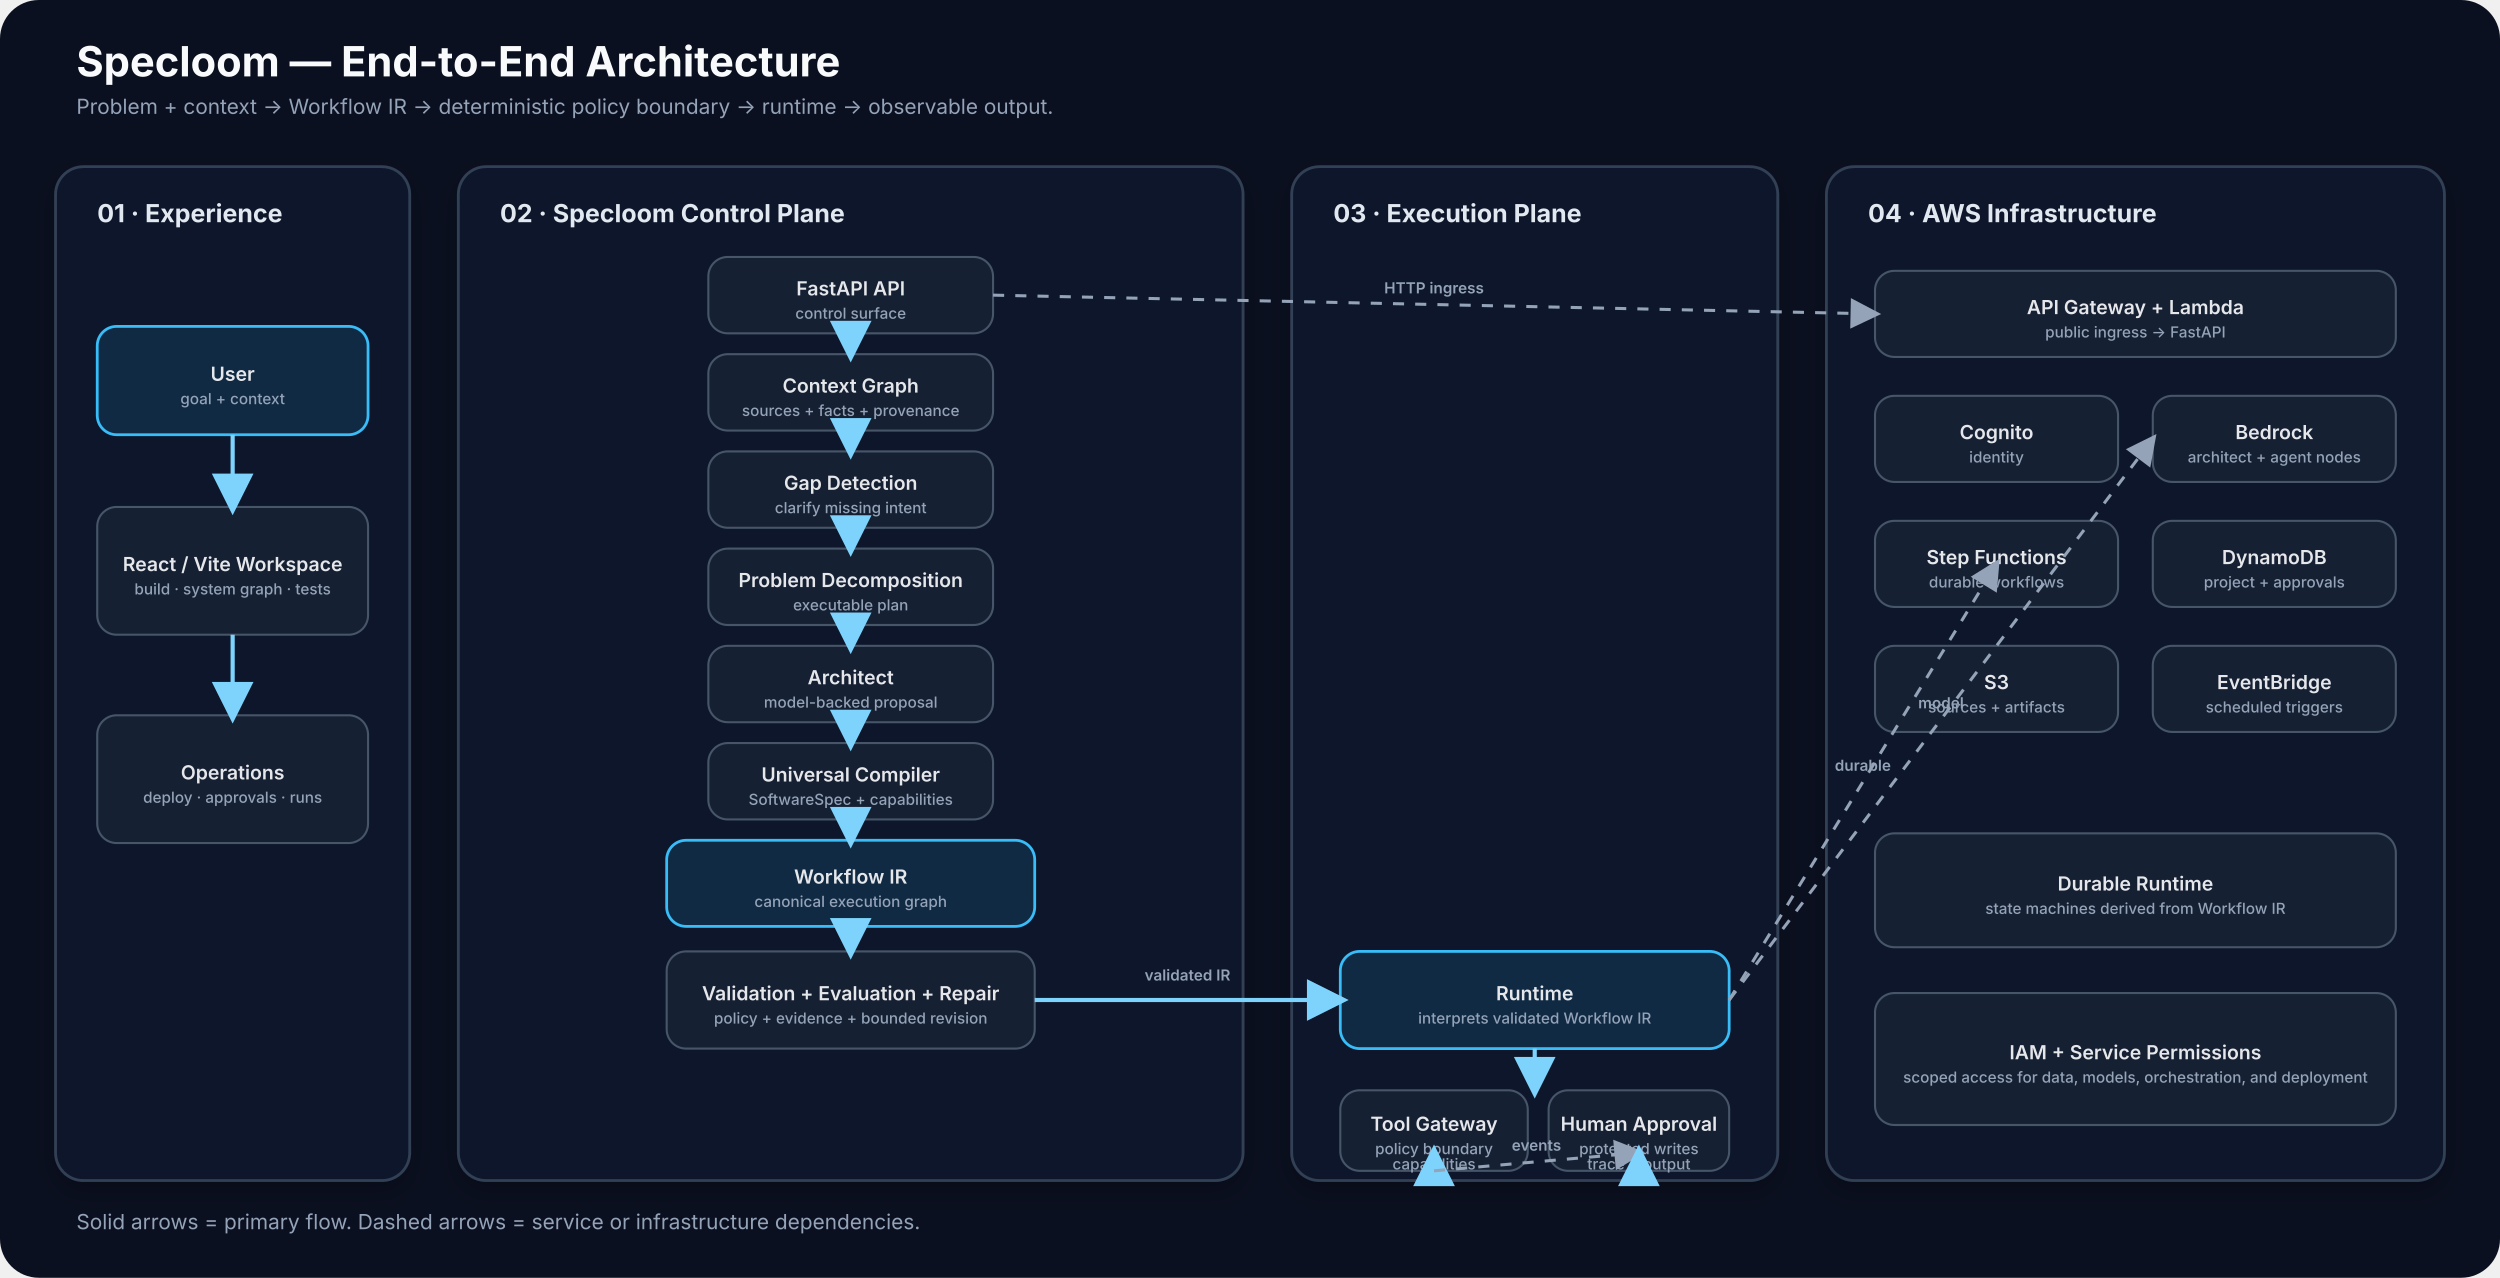
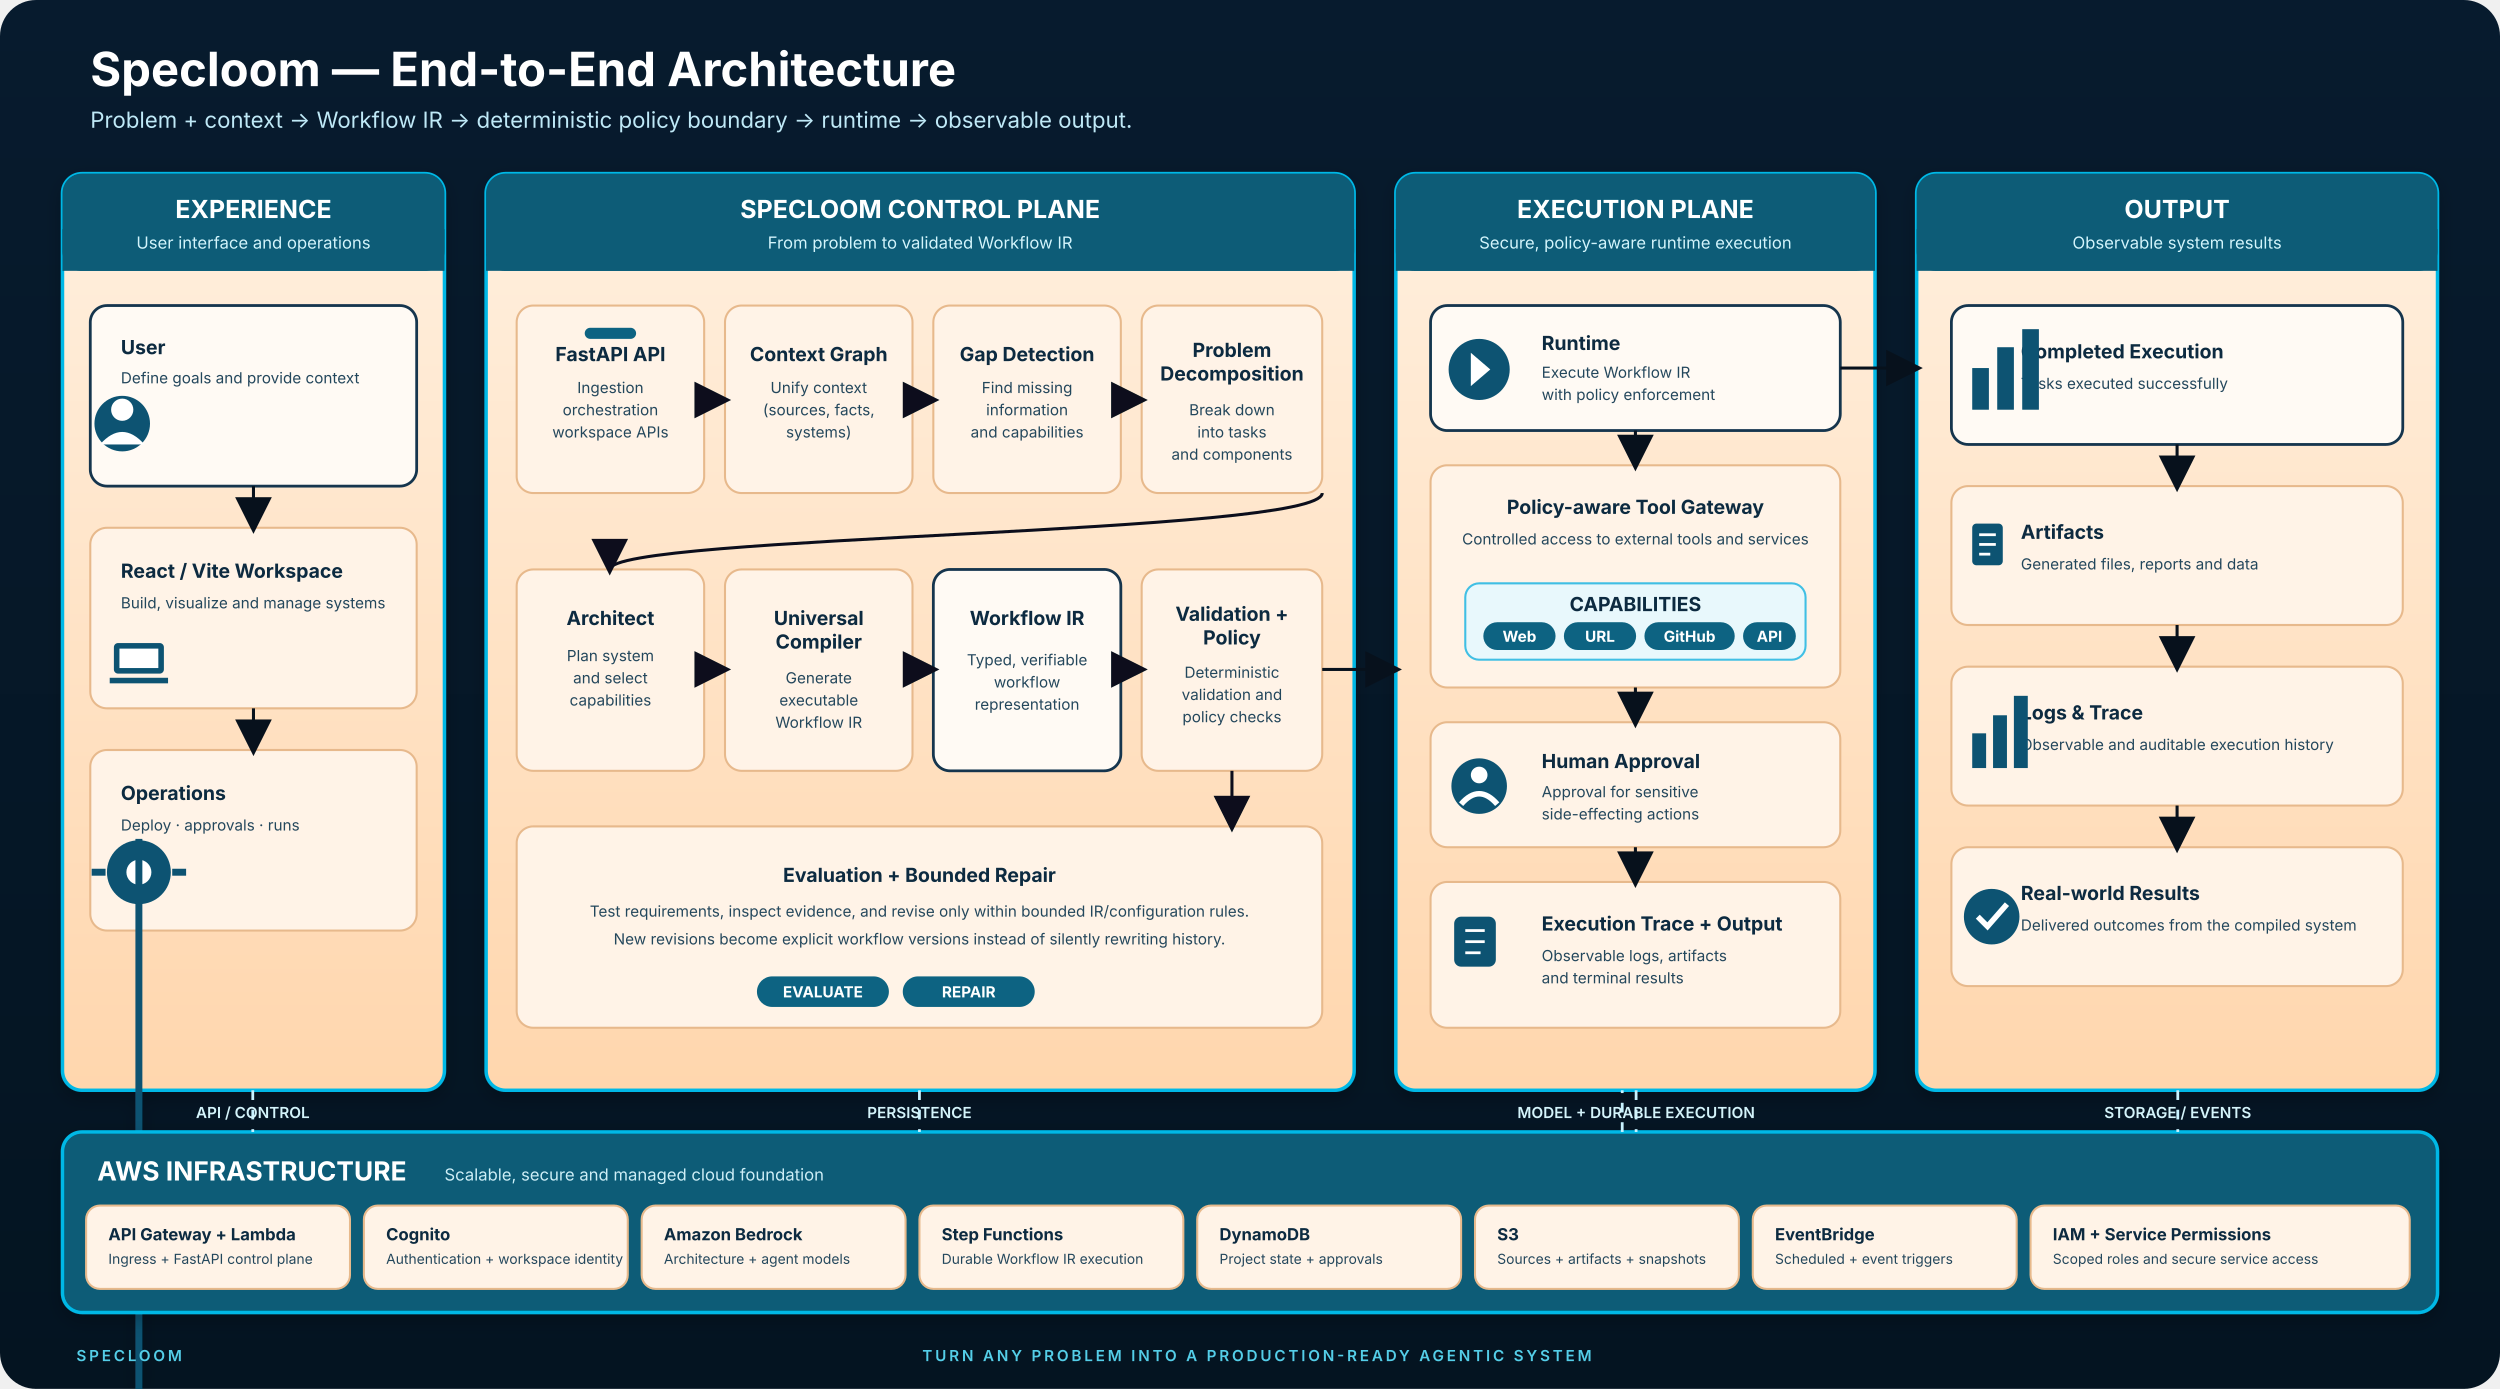
- <svg xmlns="http://www.w3.org/2000/svg" width="1800" height="920" viewBox="0 0 1800 920" role="img" aria-labelledby="title desc">
+ <svg xmlns="http://www.w3.org/2000/svg" width="1800" height="1000" viewBox="0 0 1800 1000" role="img" aria-labelledby="title desc">
  <defs>
+     <linearGradient id="bg" x1="0" y1="0" x2="0" y2="1">
+       <stop offset="0" stop-color="#071b2e" />
+       <stop offset="1" stop-color="#041421" />
+     </linearGradient>
+     <linearGradient id="peach" x1="0" y1="0" x2="0" y2="1">
+       <stop offset="0" stop-color="#fff0df" />
+       <stop offset="1" stop-color="#ffd6ad" />
+     </linearGradient>
    <filter id="shadow" x="-20%" y="-20%" width="140%" height="140%">
-       <feDropShadow dx="0" dy="7" stdDeviation="9" flood-opacity="0.24" />
+       <feDropShadow dx="0" dy="5" stdDeviation="6" flood-opacity=".22" />
    </filter>
-     <marker id="arrow" markerWidth="10" markerHeight="10" refX="8" refY="5" orient="auto">
-       <path d="M0 0 L10 5 L0 10 z" fill="#7dd3fc" />
-     </marker>
-     <marker id="dottedArrow" markerWidth="10" markerHeight="10" refX="8" refY="5" orient="auto">
-       <path d="M0 0 L10 5 L0 10 z" fill="#94a3b8" />
+     <marker id="arrow" markerWidth="12" markerHeight="12" refX="10" refY="6" orient="auto">
+       <path d="M0,0 L12,6 L0,12 z" fill="#07111c" />
    </marker>
    <style>
-       .bg{fill:#0b1020}
-       .title{font:700 30px Inter,Segoe UI,Arial,sans-serif;fill:#f8fafc}
-       .subtitle{font:400 15px Inter,Segoe UI,Arial,sans-serif;fill:#94a3b8}
-       .plane{fill:#0f172a;stroke:#334155;stroke-width:2}
-       .planeTitle{font:700 18px Inter,Segoe UI,Arial,sans-serif;fill:#e2e8f0}
-       .node{fill:#162033;stroke:#475569;stroke-width:1.5}
-       .nodeStrong{fill:#102a43;stroke:#38bdf8;stroke-width:2}
-       .nodeText{font:600 14px Inter,Segoe UI,Arial,sans-serif;fill:#e5e7eb;text-anchor:middle;dominant-baseline:middle}
-       .smallText{font:500 11px Inter,Segoe UI,Arial,sans-serif;fill:#94a3b8;text-anchor:middle}
-       .arrow{fill:none;stroke:#7dd3fc;stroke-width:3;marker-end:url(#arrow)}
-       .dotted{fill:none;stroke:#94a3b8;stroke-width:2.2;stroke-dasharray:8 8;marker-end:url(#dottedArrow)}
-       .label{font:600 11px Inter,Segoe UI,Arial,sans-serif;fill:#94a3b8;text-anchor:middle}
+       .title{font:700 34px Inter,Segoe UI,Arial,sans-serif;fill:#fff}
+       .subtitle{font:400 16px Inter,Segoe UI,Arial,sans-serif;fill:#bfe9f7}
+       .plane{fill:url(#peach);stroke:#00b8e6;stroke-width:2.5}
+       .head{fill:#075b77}
+       .headText{font:700 18px Inter,Segoe UI,Arial,sans-serif;fill:#fff}
+       .headSub{font:400 12px Inter,Segoe UI,Arial,sans-serif;fill:#d4f4fb}
+       .card{fill:#fff3e7;stroke:#e7b98c;stroke-width:1.5}
+       .cardStrong{fill:#fffaf4;stroke:#12344d;stroke-width:2}
+       .cardTitle{font:700 14px Inter,Segoe UI,Arial,sans-serif;fill:#0a2a40}
+       .cardBody{font:400 11px Inter,Segoe UI,Arial,sans-serif;fill:#24475c}
+       .chip{fill:#0b6482}
+       .chipText{font:700 11px Inter,Segoe UI,Arial,sans-serif;fill:#fff;text-anchor:middle;dominant-baseline:middle}
+       .infra{fill:#075b77;stroke:#00b8e6;stroke-width:2.5}
+       .infraTitle{font:700 19px Inter,Segoe UI,Arial,sans-serif;fill:#fff}
+       .infraSub{font:400 12px Inter,Segoe UI,Arial,sans-serif;fill:#cfeef6}
+       .infraCard{fill:#fff3e7;stroke:#e7b98c;stroke-width:1.5}
+       .infraName{font:700 12px Inter,Segoe UI,Arial,sans-serif;fill:#0a2a40}
+       .infraBody{font:400 10px Inter,Segoe UI,Arial,sans-serif;fill:#24475c}
+       .arrow{stroke:#07111c;stroke-width:2.2;fill:none;marker-end:url(#arrow)}
+       .dash{stroke:#c8f2ff;stroke-width:2;fill:none;stroke-dasharray:7 7}
+       .label{font:600 11px Inter,Segoe UI,Arial,sans-serif;fill:#d4f4fb;text-anchor:middle}
+       .foot{font:600 11px Inter,Segoe UI,Arial,sans-serif;fill:#54cee8;letter-spacing:2px}
    </style>
  </defs>
-   <rect class="bg" width="1800" height="920" rx="28" />
-   <text x="55" y="55" class="title">Specloom — End-to-End Architecture</text>
-   <text x="55" y="82" class="subtitle">Problem + context → Workflow IR → deterministic policy boundary → runtime → observable output.</text>
-   <rect x="40" y="120" width="255" height="730" rx="20" class="plane" filter="url(#shadow)" />
-   <text x="70" y="160" class="planeTitle">01 · Experience</text>
-   <rect x="70" y="235" width="195" height="78" rx="14" class="nodeStrong" />
-   <text x="167.5" y="269" class="nodeText">User</text>
-   <text x="167.5" y="291" class="smallText">goal + context</text>
-   <rect x="70" y="365" width="195" height="92" rx="14" class="node" />
-   <text x="167.5" y="406" class="nodeText">React / Vite Workspace</text>
-   <text x="167.5" y="428" class="smallText">build · system graph · tests</text>
-   <rect x="70" y="515" width="195" height="92" rx="14" class="node" />
-   <text x="167.5" y="556" class="nodeText">Operations</text>
-   <text x="167.5" y="578" class="smallText">deploy · approvals · runs</text>
-   <path d="M167.5 313 L167.5 365" class="arrow" />
-   <path d="M167.5 457 L167.5 515" class="arrow" />
-   <rect x="330" y="120" width="565" height="730" rx="20" class="plane" filter="url(#shadow)" />
-   <text x="360" y="160" class="planeTitle">02 · Specloom Control Plane</text>
-   <rect x="510" y="185" width="205" height="55" rx="14" class="node" />
-   <text x="612.5" y="207.5" class="nodeText">FastAPI API</text>
-   <text x="612.5" y="229.5" class="smallText">control surface</text>
-   <rect x="510" y="255" width="205" height="55" rx="14" class="node" />
-   <text x="612.5" y="277.5" class="nodeText">Context Graph</text>
-   <text x="612.5" y="299.5" class="smallText">sources + facts + provenance</text>
-   <rect x="510" y="325" width="205" height="55" rx="14" class="node" />
-   <text x="612.5" y="347.5" class="nodeText">Gap Detection</text>
-   <text x="612.5" y="369.5" class="smallText">clarify missing intent</text>
-   <rect x="510" y="395" width="205" height="55" rx="14" class="node" />
-   <text x="612.5" y="417.5" class="nodeText">Problem Decomposition</text>
-   <text x="612.5" y="439.5" class="smallText">executable plan</text>
-   <rect x="510" y="465" width="205" height="55" rx="14" class="node" />
-   <text x="612.5" y="487.5" class="nodeText">Architect</text>
-   <text x="612.5" y="509.5" class="smallText">model-backed proposal</text>
-   <rect x="510" y="535" width="205" height="55" rx="14" class="node" />
-   <text x="612.5" y="557.5" class="nodeText">Universal Compiler</text>
-   <text x="612.5" y="579.5" class="smallText">SoftwareSpec + capabilities</text>
-   <rect x="480" y="605" width="265" height="62" rx="14" class="nodeStrong" />
-   <text x="612.5" y="631" class="nodeText">Workflow IR</text>
-   <text x="612.5" y="653" class="smallText">canonical execution graph</text>
-   <rect x="480" y="685" width="265" height="70" rx="14" class="node" />
-   <text x="612.5" y="715" class="nodeText">Validation + Evaluation + Repair</text>
-   <text x="612.5" y="737" class="smallText">policy + evidence + bounded revision</text>
-   <path d="M612.5 240 L612.5 255" class="arrow" />
-   <path d="M612.5 310 L612.5 325" class="arrow" />
-   <path d="M612.5 380 L612.5 395" class="arrow" />
-   <path d="M612.5 450 L612.5 465" class="arrow" />
-   <path d="M612.5 520 L612.5 535" class="arrow" />
-   <path d="M612.5 590 L612.5 605" class="arrow" />
-   <path d="M612.5 667 L612.5 685" class="arrow" />
-   <rect x="930" y="120" width="350" height="730" rx="20" class="plane" filter="url(#shadow)" />
-   <text x="960" y="160" class="planeTitle">03 · Execution Plane</text>
-   <rect x="965" y="685" width="280" height="70" rx="14" class="nodeStrong" />
-   <text x="1105" y="715" class="nodeText">Runtime</text>
-   <text x="1105" y="737" class="smallText">interprets validated Workflow IR</text>
-   <rect x="965" y="785" width="135" height="58" rx="14" class="node" />
-   <text x="1032.5" y="809" class="nodeText">Tool Gateway</text>
-   <text x="1032.5" y="831" class="smallText">policy boundary</text>
-   <rect x="1115" y="785" width="130" height="58" rx="14" class="node" />
-   <text x="1180" y="809" class="nodeText">Human Approval</text>
-   <text x="1180" y="831" class="smallText">protected writes</text>
-   <rect x="965" y="825" width="135" height="0" rx="14" class="node" />
-   <text x="1032.5" y="820" class="nodeText" />
-   <rect x="965" y="830" width="135" height="20" rx="10" fill="#162033" opacity="0" />
-   <rect x="1115" y="830" width="130" height="20" rx="10" fill="#162033" opacity="0" />
-   <text x="1032.5" y="842" class="smallText">capabilities</text>
-   <text x="1180" y="842" class="smallText">trace + output</text>
-   <path d="M1105 755 L1105 785" class="arrow" />
-   <path d="M1032.5 843 L1032.5 830" class="arrow" />
-   <path d="M1032.5 843 L1180 830" class="dotted" />
-   <text x="1106.25" y="828.5" class="label">events</text>
-   <path d="M1180 843 L1180 830" class="arrow" />
-   <rect x="1315" y="120" width="445" height="730" rx="20" class="plane" filter="url(#shadow)" />
-   <text x="1345" y="160" class="planeTitle">04 · AWS Infrastructure</text>
-   <rect x="1350" y="195" width="375" height="62" rx="14" class="node" />
-   <text x="1537.5" y="221" class="nodeText">API Gateway + Lambda</text>
-   <text x="1537.5" y="243" class="smallText">public ingress → FastAPI</text>
-   <rect x="1350" y="285" width="175" height="62" rx="14" class="node" />
-   <text x="1437.5" y="311" class="nodeText">Cognito</text>
-   <text x="1437.5" y="333" class="smallText">identity</text>
-   <rect x="1550" y="285" width="175" height="62" rx="14" class="node" />
-   <text x="1637.5" y="311" class="nodeText">Bedrock</text>
-   <text x="1637.5" y="333" class="smallText">architect + agent nodes</text>
-   <rect x="1350" y="375" width="175" height="62" rx="14" class="node" />
-   <text x="1437.5" y="401" class="nodeText">Step Functions</text>
-   <text x="1437.5" y="423" class="smallText">durable workflows</text>
-   <rect x="1550" y="375" width="175" height="62" rx="14" class="node" />
-   <text x="1637.5" y="401" class="nodeText">DynamoDB</text>
-   <text x="1637.5" y="423" class="smallText">project + approvals</text>
-   <rect x="1350" y="465" width="175" height="62" rx="14" class="node" />
-   <text x="1437.5" y="491" class="nodeText">S3</text>
-   <text x="1437.5" y="513" class="smallText">sources + artifacts</text>
-   <rect x="1550" y="465" width="175" height="62" rx="14" class="node" />
-   <text x="1637.5" y="491" class="nodeText">EventBridge</text>
-   <text x="1637.5" y="513" class="smallText">scheduled triggers</text>
-   <rect x="1350" y="600" width="375" height="82" rx="14" class="node" />
-   <text x="1537.5" y="636" class="nodeText">Durable Runtime</text>
-   <text x="1537.5" y="658" class="smallText">state machines derived from Workflow IR</text>
-   <rect x="1350" y="715" width="375" height="95" rx="14" class="node" />
-   <text x="1537.5" y="757.5" class="nodeText">IAM + Service Permissions</text>
-   <text x="1537.5" y="779.5" class="smallText">scoped access for data, models, orchestration, and deployment</text>
-   <path d="M745 720 L965 720" class="arrow" />
-   <text x="855" y="706" class="label">validated IR</text>
-   <path d="M715 212.5 L1350 226" class="dotted" />
-   <text x="1032.5" y="211.25" class="label">HTTP ingress</text>
-   <path d="M1245 720 L1550 316" class="dotted" />
-   <text x="1397.5" y="510" class="label">model</text>
-   <path d="M1245 720 L1437.5 406" class="dotted" />
-   <text x="1341.25" y="555" class="label">durable</text>
-   <text x="55" y="885" class="subtitle">Solid arrows = primary flow. Dashed arrows = service or infrastructure dependencies.</text>
+   <rect width="1800" height="1000" rx="26" fill="url(#bg)" />
+   <text x="65" y="62" class="title">Specloom — End-to-End Architecture</text>
+   <text x="65" y="92" class="subtitle">Problem + context → Workflow IR → deterministic policy boundary → runtime → observable output.</text>
+   <text x="70" y="135" class="foot">SPECIFY</text>
+   <text x="70" y="151" class="foot">COMPILE</text>
+   <text x="70" y="167" class="foot">EXECUTE</text>
+   <text x="70" y="183" class="foot">EVOLVE</text>
+   <g filter="url(#shadow)">
+     <rect x="45" y="125" width="275" height="660" rx="14" class="plane" />
+     <rect x="45" y="125" width="275" height="70" rx="14" class="head" />
+     <rect x="45" y="165" width="275" height="30" class="head" />
+     <text x="182.5" y="157" class="headText" text-anchor="middle">EXPERIENCE</text>
+     <text x="182.5" y="179" class="headSub" text-anchor="middle">User interface and operations</text>
+     <rect x="65" y="220" width="235" height="130" rx="12" class="cardStrong" />
+     <text x="87" y="255" class="cardTitle">User</text>
+     <text x="87" y="276" class="cardBody">Define goals and provide context</text>
+     <circle cx="88" cy="305" r="20" fill="#0c5372" />
+     <circle cx="88" cy="295" r="8" fill="#fff" />
+     <path d="M72 320 q16 -18 32 0" fill="#fff" />
+     <rect x="65" y="380" width="235" height="130" rx="12" class="card" />
+     <text x="87" y="416" class="cardTitle">React / Vite Workspace</text>
+     <text x="87" y="438" class="cardBody">Build, visualize and manage systems</text>
+     <rect x="82" y="463" width="36" height="22" rx="3" fill="#0c5372" />
+     <rect x="86" y="467" width="28" height="14" fill="#fff" />
+     <path d="M79 490 h42" stroke="#0c5372" stroke-width="4" />
+     <rect x="65" y="540" width="235" height="130" rx="12" class="card" />
+     <text x="87" y="576" class="cardTitle">Operations</text>
+     <text x="87" y="598" class="cardBody">Deploy · approvals · runs</text>
+     <circle cx="100" cy="628" r="23" fill="#0c5372" />
+     <circle cx="100" cy="628" r="9" fill="#fff" />
+     <path d="M100 604 v594 M100 662 v652 M76 628 H66 M134 628 h-10" stroke="#0c5372" stroke-width="5" />
+   </g>
+   <path d="M182.5 350 V380" class="arrow" />
+   <path d="M182.5 510 V540" class="arrow" />
+   <g filter="url(#shadow)">
+     <rect x="350" y="125" width="625" height="660" rx="14" class="plane" />
+     <rect x="350" y="125" width="625" height="70" rx="14" class="head" />
+     <rect x="350" y="165" width="625" height="30" class="head" />
+     <text x="662.5" y="157" class="headText" text-anchor="middle">SPECLOOM CONTROL PLANE</text>
+     <text x="662.5" y="179" class="headSub" text-anchor="middle">From problem to validated Workflow IR</text>
+     <rect x="372" y="220" width="135" height="135" rx="12" class="card" />
+     <text x="439.5" y="260" class="cardTitle" text-anchor="middle">FastAPI API</text>
+     <text x="439.5" y="283" class="cardBody" text-anchor="middle">Ingestion</text>
+     <text x="439.5" y="299" class="cardBody" text-anchor="middle">orchestration</text>
+     <text x="439.5" y="315" class="cardBody" text-anchor="middle">workspace APIs</text>
+     <rect x="421" y="236" width="37" height="8" rx="4" fill="#0b6482" />
+     <rect x="522" y="220" width="135" height="135" rx="12" class="card" />
+     <text x="589.5" y="260" class="cardTitle" text-anchor="middle">Context Graph</text>
+     <text x="589.5" y="283" class="cardBody" text-anchor="middle">Unify context</text>
+     <text x="589.5" y="299" class="cardBody" text-anchor="middle">(sources, facts,</text>
+     <text x="589.5" y="315" class="cardBody" text-anchor="middle">systems)</text>
+     <rect x="672" y="220" width="135" height="135" rx="12" class="card" />
+     <text x="739.5" y="260" class="cardTitle" text-anchor="middle">Gap Detection</text>
+     <text x="739.5" y="283" class="cardBody" text-anchor="middle">Find missing</text>
+     <text x="739.5" y="299" class="cardBody" text-anchor="middle">information</text>
+     <text x="739.5" y="315" class="cardBody" text-anchor="middle">and capabilities</text>
+     <rect x="822" y="220" width="130" height="135" rx="12" class="card" />
+     <text x="887" y="257" class="cardTitle" text-anchor="middle">Problem</text>
+     <text x="887" y="274" class="cardTitle" text-anchor="middle">Decomposition</text>
+     <text x="887" y="299" class="cardBody" text-anchor="middle">Break down</text>
+     <text x="887" y="315" class="cardBody" text-anchor="middle">into tasks</text>
+     <text x="887" y="331" class="cardBody" text-anchor="middle">and components</text>
+     <path d="M507 288 H522" class="arrow" />
+     <path d="M657 288 H672" class="arrow" />
+     <path d="M807 288 H822" class="arrow" />
+     <rect x="372" y="410" width="135" height="145" rx="12" class="card" />
+     <text x="439.5" y="450" class="cardTitle" text-anchor="middle">Architect</text>
+     <text x="439.5" y="476" class="cardBody" text-anchor="middle">Plan system</text>
+     <text x="439.5" y="492" class="cardBody" text-anchor="middle">and select</text>
+     <text x="439.5" y="508" class="cardBody" text-anchor="middle">capabilities</text>
+     <rect x="522" y="410" width="135" height="145" rx="12" class="card" />
+     <text x="589.5" y="450" class="cardTitle" text-anchor="middle">Universal</text>
+     <text x="589.5" y="467" class="cardTitle" text-anchor="middle">Compiler</text>
+     <text x="589.5" y="492" class="cardBody" text-anchor="middle">Generate</text>
+     <text x="589.5" y="508" class="cardBody" text-anchor="middle">executable</text>
+     <text x="589.5" y="524" class="cardBody" text-anchor="middle">Workflow IR</text>
+     <rect x="672" y="410" width="135" height="145" rx="12" class="cardStrong" />
+     <text x="739.5" y="450" class="cardTitle" text-anchor="middle">Workflow IR</text>
+     <text x="739.5" y="479" class="cardBody" text-anchor="middle">Typed, verifiable</text>
+     <text x="739.5" y="495" class="cardBody" text-anchor="middle">workflow</text>
+     <text x="739.5" y="511" class="cardBody" text-anchor="middle">representation</text>
+     <rect x="822" y="410" width="130" height="145" rx="12" class="card" />
+     <text x="887" y="447" class="cardTitle" text-anchor="middle">Validation +</text>
+     <text x="887" y="464" class="cardTitle" text-anchor="middle">Policy</text>
+     <text x="887" y="488" class="cardBody" text-anchor="middle">Deterministic</text>
+     <text x="887" y="504" class="cardBody" text-anchor="middle">validation and</text>
+     <text x="887" y="520" class="cardBody" text-anchor="middle">policy checks</text>
+     <path d="M952 355 C952 385 439 385 439 410" class="arrow" />
+     <path d="M507 482 H522" class="arrow" />
+     <path d="M657 482 H672" class="arrow" />
+     <path d="M807 482 H822" class="arrow" />
+     <rect x="372" y="595" width="580" height="145" rx="12" class="card" />
+     <text x="662" y="635" class="cardTitle" text-anchor="middle">Evaluation + Bounded Repair</text>
+     <text x="662" y="660" class="cardBody" text-anchor="middle">Test requirements, inspect evidence, and revise only within bounded IR/configuration rules.</text>
+     <text x="662" y="680" class="cardBody" text-anchor="middle">New revisions become explicit workflow versions instead of silently rewriting history.</text>
+     <rect x="545" y="703" width="95" height="22" rx="11" class="chip" />
+     <text x="592.5" y="714" class="chipText">EVALUATE</text>
+     <rect x="650" y="703" width="95" height="22" rx="11" class="chip" />
+     <text x="697.5" y="714" class="chipText">REPAIR</text>
+     <path d="M887 555 V595" class="arrow" />
+   </g>
+   <g filter="url(#shadow)">
+     <rect x="1005" y="125" width="345" height="660" rx="14" class="plane" />
+     <rect x="1005" y="125" width="345" height="70" rx="14" class="head" />
+     <rect x="1005" y="165" width="345" height="30" class="head" />
+     <text x="1177.5" y="157" class="headText" text-anchor="middle">EXECUTION PLANE</text>
+     <text x="1177.5" y="179" class="headSub" text-anchor="middle">Secure, policy-aware runtime execution</text>
+     <rect x="1030" y="220" width="295" height="90" rx="12" class="cardStrong" />
+     <text x="1110" y="252" class="cardTitle">Runtime</text>
+     <text x="1110" y="272" class="cardBody">Execute Workflow IR</text>
+     <text x="1110" y="288" class="cardBody">with policy enforcement</text>
+     <circle cx="1065" cy="266" r="22" fill="#0c5372" />
+     <path d="M1059 254 l14 12 -14 12 z" fill="#fff" />
+     <rect x="1030" y="335" width="295" height="160" rx="12" class="card" />
+     <text x="1177.5" y="370" class="cardTitle" text-anchor="middle">Policy-aware Tool Gateway</text>
+     <text x="1177.5" y="392" class="cardBody" text-anchor="middle">Controlled access to external tools and services</text>
+     <rect x="1055" y="420" width="245" height="55" rx="10" fill="#e8f8fc" stroke="#40bfe4" stroke-width="1.5" />
+     <text x="1177.5" y="440" class="cardTitle" text-anchor="middle">CAPABILITIES</text>
+     <rect x="1068" y="448" width="52" height="20" rx="10" class="chip" />
+     <text x="1094" y="458" class="chipText">Web</text>
+     <rect x="1126" y="448" width="52" height="20" rx="10" class="chip" />
+     <text x="1152" y="458" class="chipText">URL</text>
+     <rect x="1184" y="448" width="65" height="20" rx="10" class="chip" />
+     <text x="1216.5" y="458" class="chipText">GitHub</text>
+     <rect x="1255" y="448" width="38" height="20" rx="10" class="chip" />
+     <text x="1274" y="458" class="chipText">API</text>
+     <rect x="1030" y="520" width="295" height="90" rx="12" class="card" />
+     <text x="1110" y="553" class="cardTitle">Human Approval</text>
+     <text x="1110" y="574" class="cardBody">Approval for sensitive</text>
+     <text x="1110" y="590" class="cardBody">side-effecting actions</text>
+     <circle cx="1065" cy="566" r="20" fill="#0c5372" />
+     <circle cx="1065" cy="558" r="6" fill="#fff" />
+     <path d="M1052 579 q13 -15 26 0" stroke="#fff" stroke-width="4" fill="none" />
+     <rect x="1030" y="635" width="295" height="105" rx="12" class="card" />
+     <text x="1110" y="670" class="cardTitle">Execution Trace + Output</text>
+     <text x="1110" y="692" class="cardBody">Observable logs, artifacts</text>
+     <text x="1110" y="708" class="cardBody">and terminal results</text>
+     <rect x="1047" y="660" width="30" height="36" rx="5" fill="#0c5372" />
+     <path d="M1055 670 h14 M1055 678 h14 M1055 686 h11" stroke="#fff" stroke-width="2" />
+   </g>
+   <path d="M1177.5 310 V335" class="arrow" />
+   <path d="M1177.5 495 V520" class="arrow" />
+   <path d="M1177.5 610 V635" class="arrow" />
+   <path d="M952 482 H1005" class="arrow" />
+   <g filter="url(#shadow)">
+     <rect x="1380" y="125" width="375" height="660" rx="14" class="plane" />
+     <rect x="1380" y="125" width="375" height="70" rx="14" class="head" />
+     <rect x="1380" y="165" width="375" height="30" class="head" />
+     <text x="1567.5" y="157" class="headText" text-anchor="middle">OUTPUT</text>
+     <text x="1567.5" y="179" class="headSub" text-anchor="middle">Observable system results</text>
+     <rect x="1405" y="220" width="325" height="100" rx="12" class="cardStrong" />
+     <text x="1455" y="258" class="cardTitle">Completed Execution</text>
+     <text x="1455" y="280" class="cardBody">Tasks executed successfully</text>
+     <path d="M1420 295 h12 v-30 h-12 z M1438 295 h12 v-45 h-12 z M1456 295 h12 v-58 h-12 z" fill="#0c5372" />
+     <rect x="1405" y="350" width="325" height="100" rx="12" class="card" />
+     <text x="1455" y="388" class="cardTitle">Artifacts</text>
+     <text x="1455" y="410" class="cardBody">Generated files, reports and data</text>
+     <rect x="1420" y="377" width="22" height="30" rx="3" fill="#0c5372" />
+     <path d="M1425 385 h12 M1425 392 h12 M1425 399 h8" stroke="#fff" stroke-width="2" />
+     <rect x="1405" y="480" width="325" height="100" rx="12" class="card" />
+     <text x="1455" y="518" class="cardTitle">Logs &amp; Trace</text>
+     <text x="1455" y="540" class="cardBody">Observable and auditable execution history</text>
+     <path d="M1420 553 h10 v-25 h-10 z M1435 553 h10 v-38 h-10 z M1450 553 h10 v-52 h-10 z" fill="#0c5372" />
+     <rect x="1405" y="610" width="325" height="100" rx="12" class="card" />
+     <text x="1455" y="648" class="cardTitle">Real-world Results</text>
+     <text x="1455" y="670" class="cardBody">Delivered outcomes from the compiled system</text>
+     <circle cx="1434" cy="660" r="20" fill="#0c5372" />
+     <path d="M1424 660 l7 7 14 -16" stroke="#fff" stroke-width="4" fill="none" />
+   </g>
+   <path d="M1325 265 H1380" class="arrow" />
+   <path d="M1567.5 320 V350" class="arrow" />
+   <path d="M1567.5 450 V480" class="arrow" />
+   <path d="M1567.5 580 V610" class="arrow" />
+   <g filter="url(#shadow)">
+     <rect x="45" y="815" width="1710" height="130" rx="14" class="infra" />
+     <text x="70" y="850" class="infraTitle">AWS INFRASTRUCTURE</text>
+     <text x="320" y="850" class="infraSub">Scalable, secure and managed cloud foundation</text>
+     <g>
+       <rect x="62" y="868" width="190" height="60" rx="10" class="infraCard" />
+       <text x="78" y="893" class="infraName">API Gateway + Lambda</text>
+       <text x="78" y="910" class="infraBody">Ingress + FastAPI control plane</text>
+     </g>
+     <g>
+       <rect x="262" y="868" width="190" height="60" rx="10" class="infraCard" />
+       <text x="278" y="893" class="infraName">Cognito</text>
+       <text x="278" y="910" class="infraBody">Authentication + workspace identity</text>
+     </g>
+     <g>
+       <rect x="462" y="868" width="190" height="60" rx="10" class="infraCard" />
+       <text x="478" y="893" class="infraName">Amazon Bedrock</text>
+       <text x="478" y="910" class="infraBody">Architecture + agent models</text>
+     </g>
+     <g>
+       <rect x="662" y="868" width="190" height="60" rx="10" class="infraCard" />
+       <text x="678" y="893" class="infraName">Step Functions</text>
+       <text x="678" y="910" class="infraBody">Durable Workflow IR execution</text>
+     </g>
+     <g>
+       <rect x="862" y="868" width="190" height="60" rx="10" class="infraCard" />
+       <text x="878" y="893" class="infraName">DynamoDB</text>
+       <text x="878" y="910" class="infraBody">Project state + approvals</text>
+     </g>
+     <g>
+       <rect x="1062" y="868" width="190" height="60" rx="10" class="infraCard" />
+       <text x="1078" y="893" class="infraName">S3</text>
+       <text x="1078" y="910" class="infraBody">Sources + artifacts + snapshots</text>
+     </g>
+     <g>
+       <rect x="1262" y="868" width="190" height="60" rx="10" class="infraCard" />
+       <text x="1278" y="893" class="infraName">EventBridge</text>
+       <text x="1278" y="910" class="infraBody">Scheduled + event triggers</text>
+     </g>
+     <g>
+       <rect x="1462" y="868" width="273" height="60" rx="10" class="infraCard" />
+       <text x="1478" y="893" class="infraName">IAM + Service Permissions</text>
+       <text x="1478" y="910" class="infraBody">Scoped roles and secure service access</text>
+     </g>
+   </g>
+   <path d="M182 785 V815" class="dash" />
+   <path d="M662 785 V815" class="dash" />
+   <path d="M1178 785 V815" class="dash" />
+   <path d="M1568 785 V815" class="dash" />
+   <path d="M1168 815 V785" class="dash" />
+   <text x="182" y="805" class="label">API / CONTROL</text>
+   <text x="662" y="805" class="label">PERSISTENCE</text>
+   <text x="1178" y="805" class="label">MODEL + DURABLE EXECUTION</text>
+   <text x="1568" y="805" class="label">STORAGE / EVENTS</text>
+   <text x="55" y="980" class="foot">SPECLOOM</text>
+   <text x="905" y="980" class="foot" text-anchor="middle">TURN ANY PROBLEM INTO A PRODUCTION-READY AGENTIC SYSTEM</text>
</svg>
